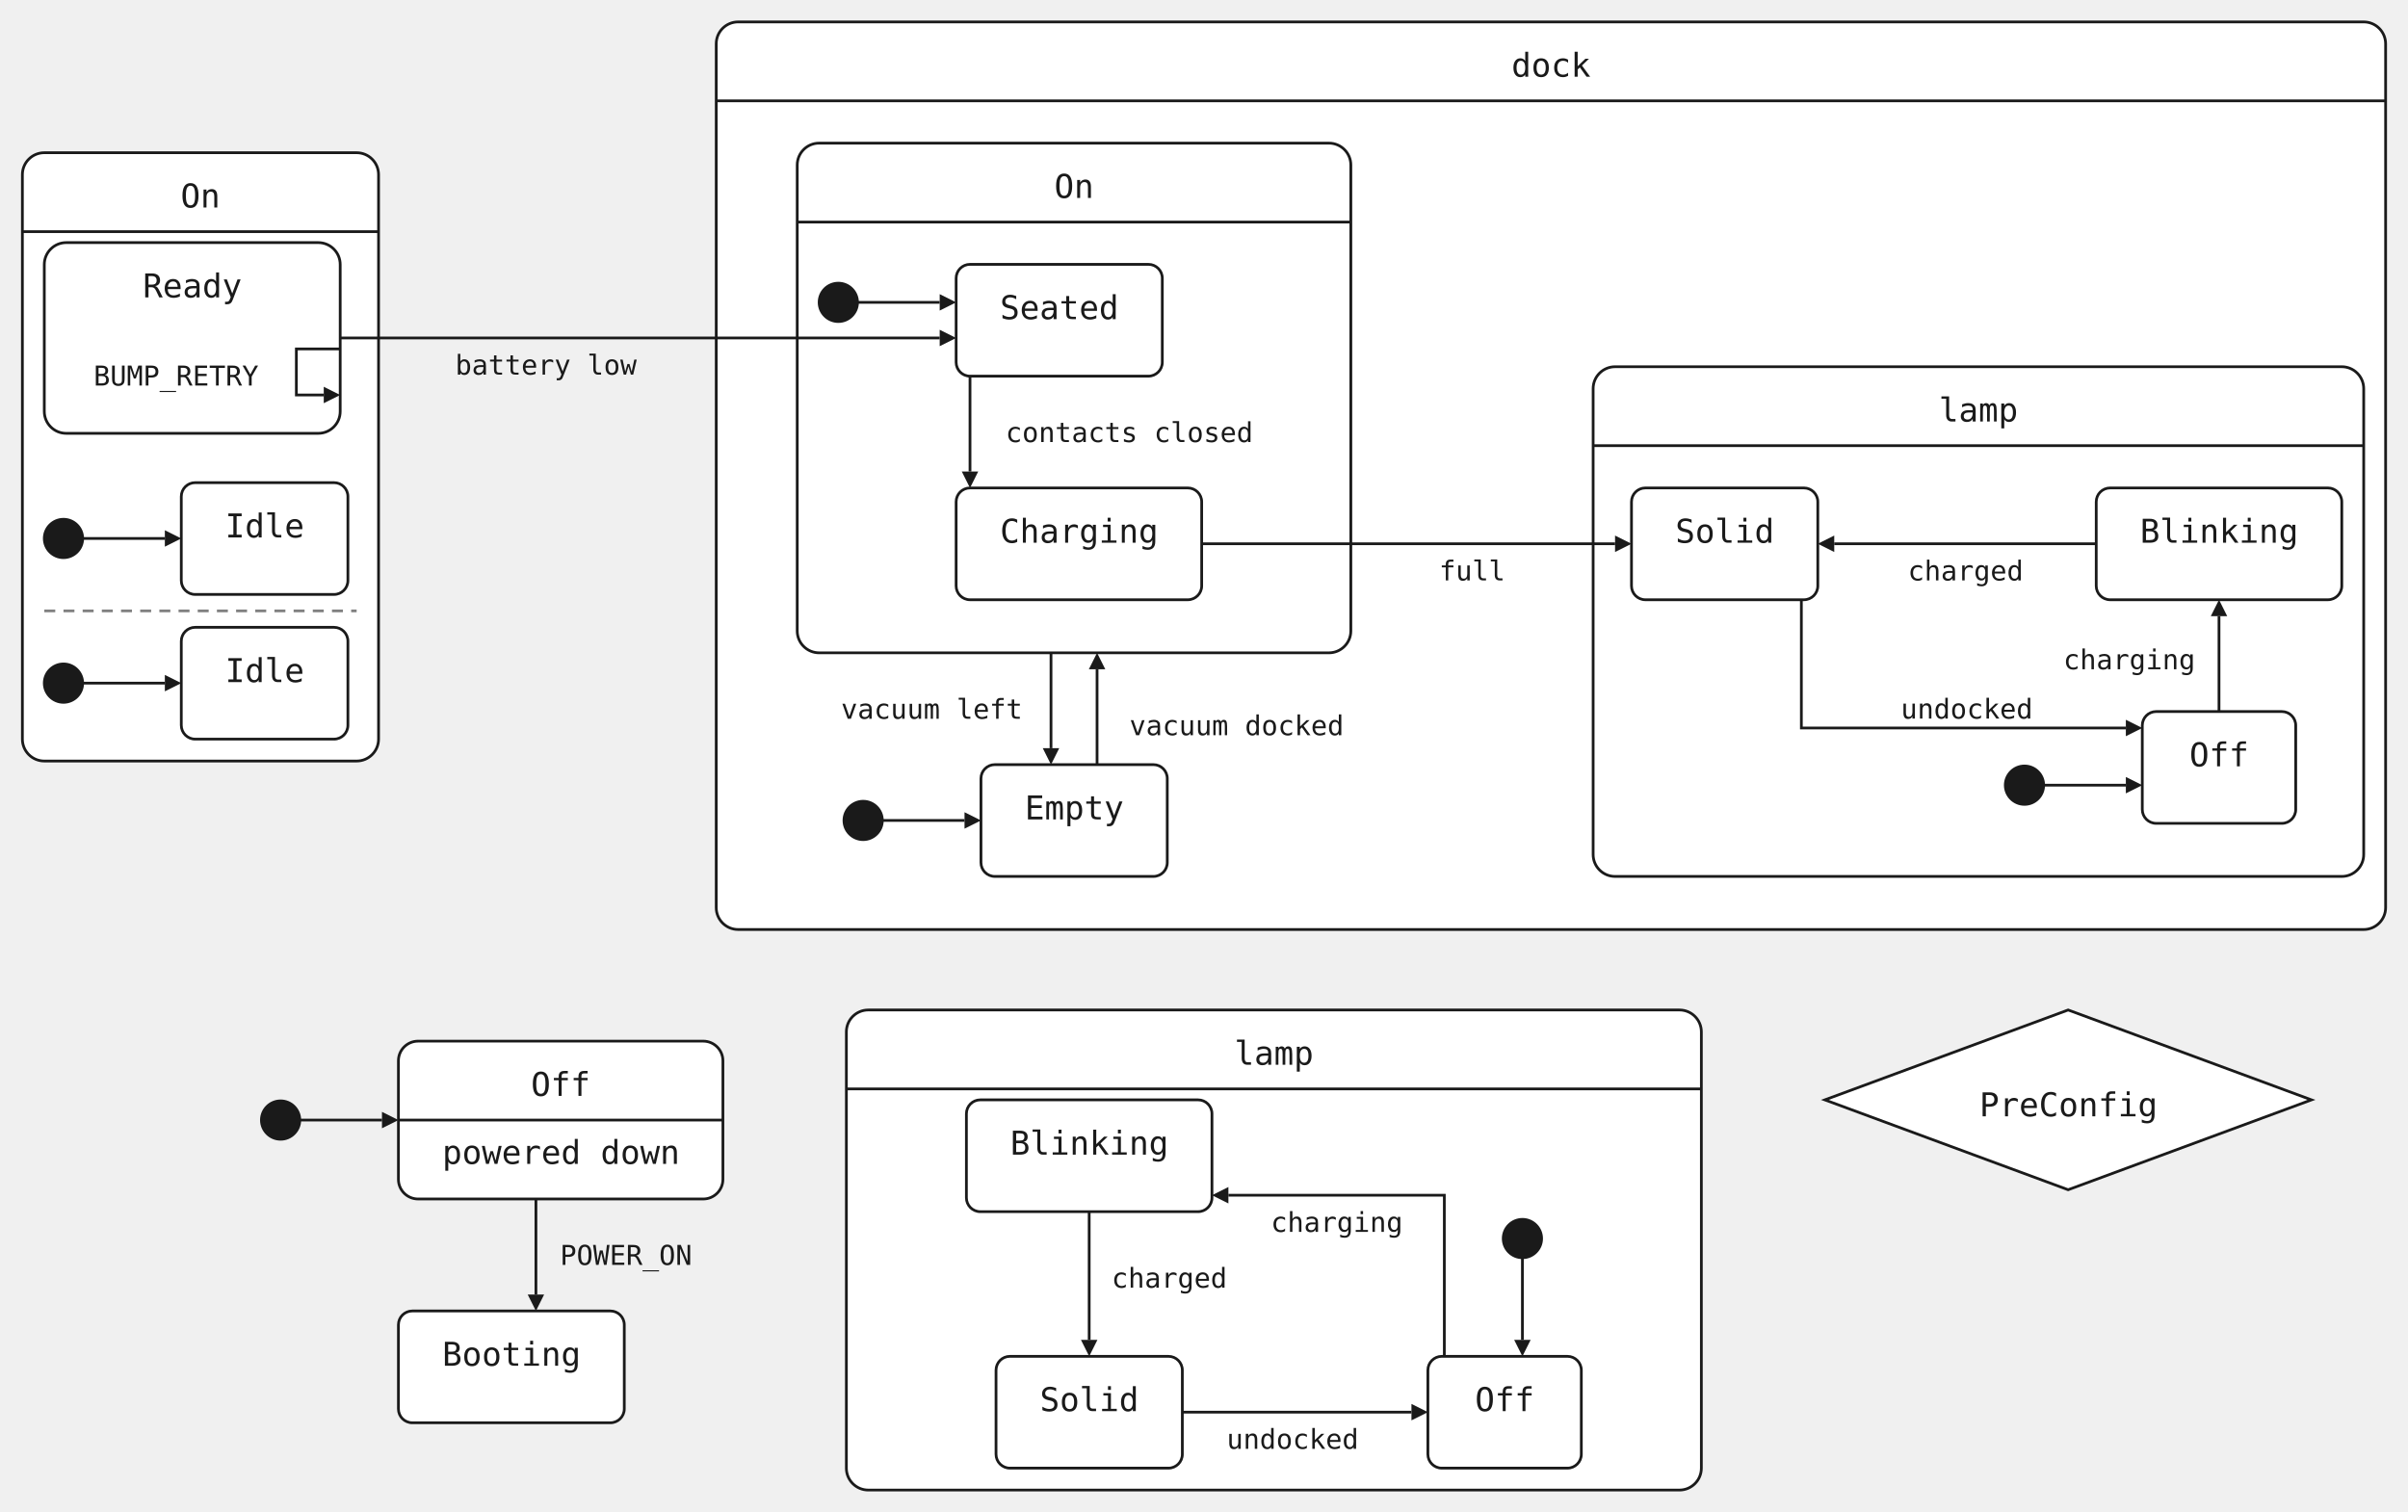
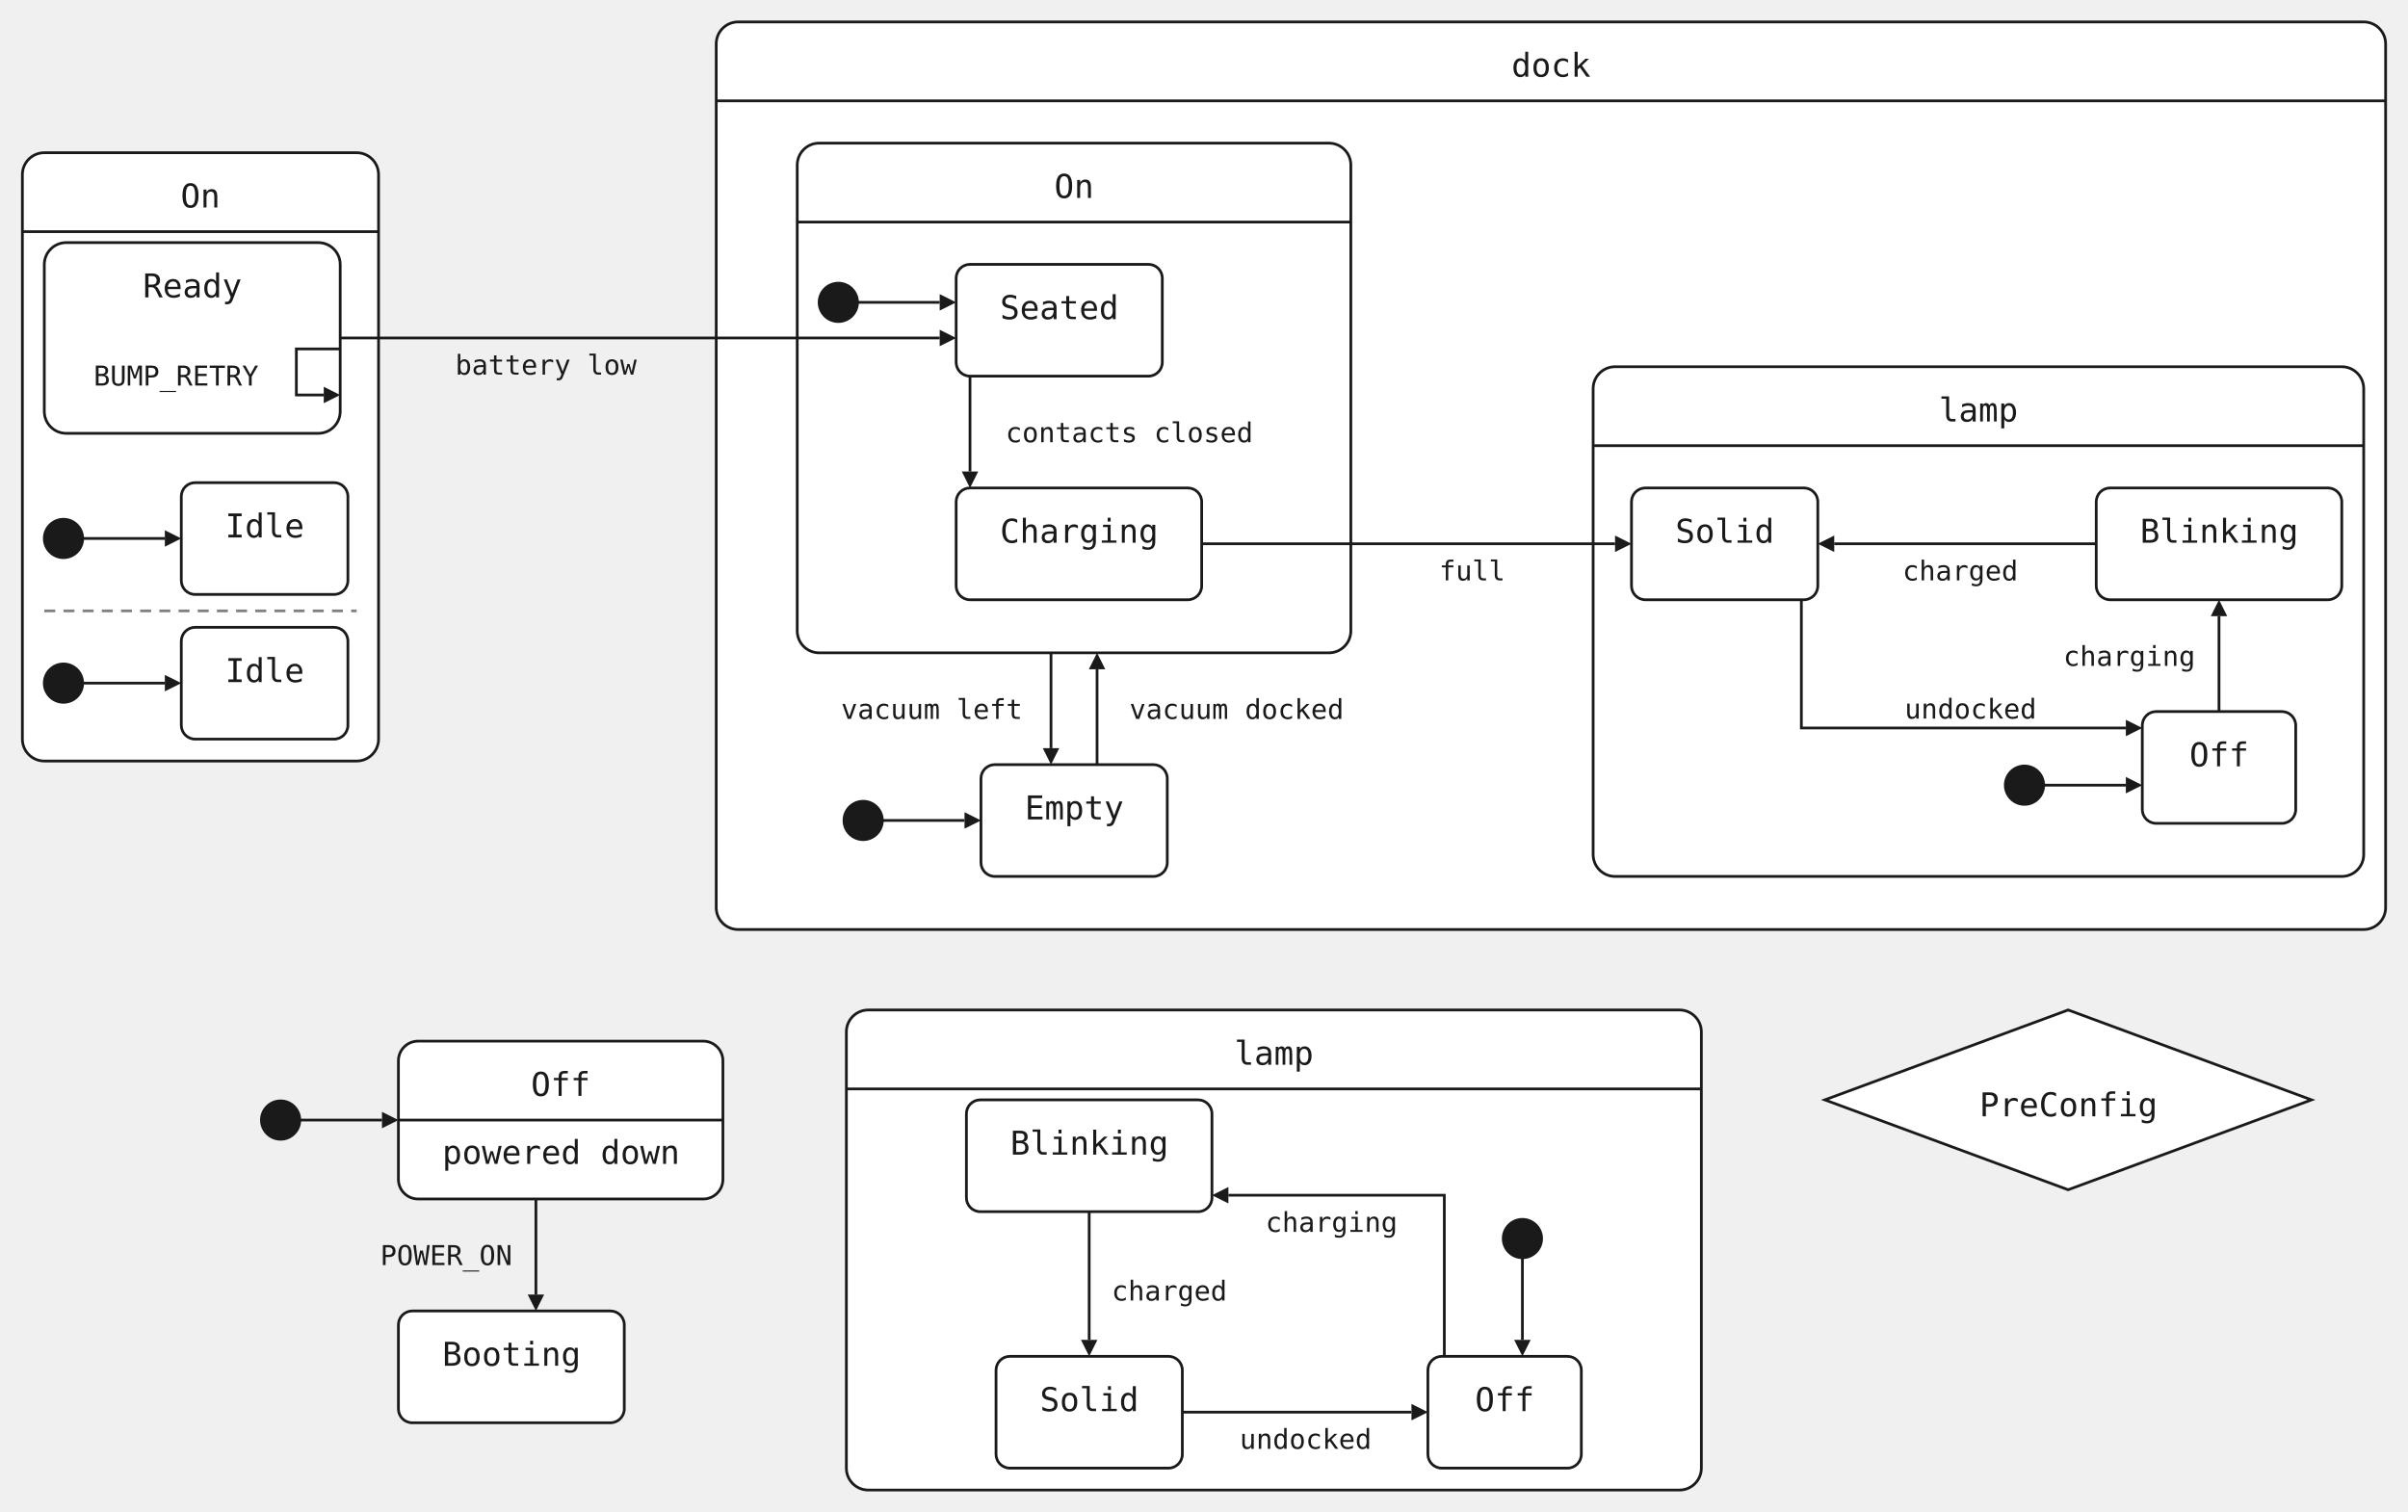
<svg xmlns="http://www.w3.org/2000/svg" width="879" height="552" viewBox="-128 55 14057 8831">
  <style>text { font-family: "JetBrains Mono", monospace; font-kerning: none; }</style>
  <rect x="4052" y="183" width="9749" height="5301" rx="128" fill="#ffffff" stroke="#1a1a1a" stroke-width="16" class="scav-state scav-id-0" />
  <rect x="4812" y="5954" width="4993" height="2804" rx="128" fill="#ffffff" stroke="#1a1a1a" stroke-width="16" class="scav-state scav-id-1" />
  <rect x="2196" y="6136" width="1895" height="922" rx="115" fill="#ffffff" stroke="#1a1a1a" stroke-width="16" class="scav-state scav-id-2" />
  <rect x="2196" y="7712" width="1319" height="653" rx="81" fill="#ffffff" stroke="#1a1a1a" stroke-width="16" class="scav-state scav-id-3" />
  <rect x="0" y="947" width="2080" height="3553" rx="128" fill="#ffffff" stroke="#1a1a1a" stroke-width="16" class="scav-state scav-id-5" />
  <rect x="928" y="2874" width="973" height="653" rx="81" fill="#ffffff" stroke="#1a1a1a" stroke-width="16" class="scav-state scav-id-6" />
  <rect x="128" y="1472" width="1728" height="1114" rx="128" fill="#ffffff" stroke="#1a1a1a" stroke-width="16" class="scav-state scav-id-7" />
  <rect x="928" y="3719" width="973" height="653" rx="81" fill="#ffffff" stroke="#1a1a1a" stroke-width="16" class="scav-state scav-id-8" />
  <rect x="9173" y="2197" width="4500" height="2977" rx="128" fill="#ffffff" stroke="#1a1a1a" stroke-width="16" class="scav-state scav-id-9" />
  <rect x="5598" y="4521" width="1088" height="653" rx="81" fill="#ffffff" stroke="#1a1a1a" stroke-width="16" class="scav-state scav-id-10" />
  <rect x="4525" y="891" width="3233" height="2977" rx="128" fill="#ffffff" stroke="#1a1a1a" stroke-width="16" class="scav-state scav-id-11" />
  <rect x="5453" y="1599" width="1204" height="653" rx="81" fill="#ffffff" stroke="#1a1a1a" stroke-width="16" class="scav-state scav-id-12" />
  <rect x="5453" y="2905" width="1434" height="653" rx="81" fill="#ffffff" stroke="#1a1a1a" stroke-width="16" class="scav-state scav-id-13" />
  <rect x="8208" y="7977" width="896" height="653" rx="81" fill="#ffffff" stroke="#1a1a1a" stroke-width="16" class="scav-state scav-id-14" />
  <rect x="5513" y="6479" width="1434" height="653" rx="81" fill="#ffffff" stroke="#1a1a1a" stroke-width="16" class="scav-state scav-id-15" />
  <rect x="5686" y="7977" width="1088" height="653" rx="81" fill="#ffffff" stroke="#1a1a1a" stroke-width="16" class="scav-state scav-id-16" />
  <rect x="12380" y="4211" width="896" height="653" rx="81" fill="#ffffff" stroke="#1a1a1a" stroke-width="16" class="scav-state scav-id-17" />
  <rect x="12111" y="2905" width="1434" height="653" rx="81" fill="#ffffff" stroke="#1a1a1a" stroke-width="16" class="scav-state scav-id-18" />
  <rect x="9397" y="2905" width="1088" height="653" rx="81" fill="#ffffff" stroke="#1a1a1a" stroke-width="16" class="scav-state scav-id-19" />
  <line x1="4052" y1="644" x2="13801" y2="644" fill="none" stroke="#1a1a1a" stroke-width="16" class="scav-state scav-id-0" />
  <line x1="4812" y1="6415" x2="9805" y2="6415" fill="none" stroke="#1a1a1a" stroke-width="16" class="scav-state scav-id-1" />
  <line x1="2196" y1="6597" x2="4091" y2="6597" fill="none" stroke="#1a1a1a" stroke-width="16" class="scav-state scav-id-2" />
  <line x1="0" y1="1408" x2="2080" y2="1408" fill="none" stroke="#1a1a1a" stroke-width="16" class="scav-state scav-id-5" />
  <line x1="9173" y1="2658" x2="13673" y2="2658" fill="none" stroke="#1a1a1a" stroke-width="16" class="scav-state scav-id-9" />
  <line x1="4525" y1="1352" x2="7758" y2="1352" fill="none" stroke="#1a1a1a" stroke-width="16" class="scav-state scav-id-11" />
  <line x1="128" y1="3623" x2="1952" y2="3623" fill="none" stroke="#808080" stroke-width="16" stroke-dasharray="64,48" class="scav-sub scav-id-2" />
  <polyline points="1620,6597 2100,6597" fill="none" stroke="#1a1a1a" stroke-width="16" class="scav-trans scav-id-0" />
  <polyline points="2999,7058 2999,7616" fill="none" stroke="#1a1a1a" stroke-width="16" class="scav-trans scav-id-1" />
  <polyline points="352,3200 832,3200" fill="none" stroke="#1a1a1a" stroke-width="16" class="scav-trans scav-id-2" />
  <polyline points="1856,2093 1600,2093 1600,2362 1760,2362" fill="none" stroke="#1a1a1a" stroke-width="16" class="scav-trans scav-id-3" />
  <polyline points="1856,2029 2080,2029 4052,2029 4525,2029 5357,2029" fill="none" stroke="#1a1a1a" stroke-width="16" class="scav-trans scav-id-4" />
  <polyline points="352,4045 832,4045" fill="none" stroke="#1a1a1a" stroke-width="16" class="scav-trans scav-id-5" />
  <polyline points="4877,1821 5357,1821" fill="none" stroke="#1a1a1a" stroke-width="16" class="scav-trans scav-id-6" />
  <polyline points="5534,2252 5534,2809" fill="none" stroke="#1a1a1a" stroke-width="16" class="scav-trans scav-id-7" />
  <polyline points="6887,3231 7758,3231 9173,3231 9301,3231" fill="none" stroke="#1a1a1a" stroke-width="16" class="scav-trans scav-id-8" />
  <polyline points="5022,4847 5502,4847" fill="none" stroke="#1a1a1a" stroke-width="16" class="scav-trans scav-id-9" />
  <polyline points="6276,4521 6276,3964" fill="none" stroke="#1a1a1a" stroke-width="16" class="scav-trans scav-id-10" />
  <polyline points="6007,3868 6007,4425" fill="none" stroke="#1a1a1a" stroke-width="16" class="scav-trans scav-id-11" />
  <polyline points="8760,7401 8760,7881" fill="none" stroke="#1a1a1a" stroke-width="16" class="scav-trans scav-id-12" />
  <polyline points="8304,7977 8304,7036 7043,7036" fill="none" stroke="#1a1a1a" stroke-width="16" class="scav-trans scav-id-13" />
  <polyline points="6230,7132 6230,7881" fill="none" stroke="#1a1a1a" stroke-width="16" class="scav-trans scav-id-14" />
  <polyline points="6774,8303 8112,8303" fill="none" stroke="#1a1a1a" stroke-width="16" class="scav-trans scav-id-15" />
  <polyline points="11804,4641 12284,4641" fill="none" stroke="#1a1a1a" stroke-width="16" class="scav-trans scav-id-16" />
  <polyline points="12828,4211 12828,3654" fill="none" stroke="#1a1a1a" stroke-width="16" class="scav-trans scav-id-17" />
  <polyline points="12111,3231 10581,3231" fill="none" stroke="#1a1a1a" stroke-width="16" class="scav-trans scav-id-18" />
  <polyline points="10389,3558 10389,4307 12284,4307" fill="none" stroke="#1a1a1a" stroke-width="16" class="scav-trans scav-id-19" />
  <polygon points="2196,6597 2100,6645 2100,6549" fill="#1a1a1a" stroke="none" class="scav-trans scav-id-0" />
  <polygon points="2999,7712 2951,7616 3047,7616" fill="#1a1a1a" stroke="none" class="scav-trans scav-id-1" />
  <polygon points="928,3200 832,3248 832,3152" fill="#1a1a1a" stroke="none" class="scav-trans scav-id-2" />
  <polygon points="1856,2362 1760,2410 1760,2314" fill="#1a1a1a" stroke="none" class="scav-trans scav-id-3" />
  <polygon points="5453,2029 5357,2077 5357,1981" fill="#1a1a1a" stroke="none" class="scav-trans scav-id-4" />
  <polygon points="928,4045 832,4093 832,3997" fill="#1a1a1a" stroke="none" class="scav-trans scav-id-5" />
  <polygon points="5453,1821 5357,1869 5357,1773" fill="#1a1a1a" stroke="none" class="scav-trans scav-id-6" />
  <polygon points="5534,2905 5486,2809 5582,2809" fill="#1a1a1a" stroke="none" class="scav-trans scav-id-7" />
  <polygon points="9397,3231 9301,3279 9301,3183" fill="#1a1a1a" stroke="none" class="scav-trans scav-id-8" />
  <polygon points="5598,4847 5502,4895 5502,4799" fill="#1a1a1a" stroke="none" class="scav-trans scav-id-9" />
  <polygon points="6276,3868 6324,3964 6228,3964" fill="#1a1a1a" stroke="none" class="scav-trans scav-id-10" />
  <polygon points="6007,4521 5959,4425 6055,4425" fill="#1a1a1a" stroke="none" class="scav-trans scav-id-11" />
  <polygon points="8760,7977 8712,7881 8808,7881" fill="#1a1a1a" stroke="none" class="scav-trans scav-id-12" />
  <polygon points="6947,7036 7043,6988 7043,7084" fill="#1a1a1a" stroke="none" class="scav-trans scav-id-13" />
  <polygon points="6230,7977 6182,7881 6278,7881" fill="#1a1a1a" stroke="none" class="scav-trans scav-id-14" />
  <polygon points="8208,8303 8112,8351 8112,8255" fill="#1a1a1a" stroke="none" class="scav-trans scav-id-15" />
  <polygon points="12380,4641 12284,4689 12284,4593" fill="#1a1a1a" stroke="none" class="scav-trans scav-id-16" />
  <polygon points="12828,3558 12876,3654 12780,3654" fill="#1a1a1a" stroke="none" class="scav-trans scav-id-17" />
  <polygon points="10485,3231 10581,3183 10581,3279" fill="#1a1a1a" stroke="none" class="scav-trans scav-id-18" />
  <polygon points="12380,4307 12284,4355 12284,4259" fill="#1a1a1a" stroke="none" class="scav-trans scav-id-19" />
  <polygon points="11947,5954 13368,6479 11947,7004 10526,6479" fill="#ffffff" stroke="#1a1a1a" stroke-width="16" class="scav-state scav-id-4" />
-   <text x="3140" y="7443" font-size="160" textLength="768" lengthAdjust="spacing" fill="#1a1a1a" class="scav-trans scav-id-1">POWER_ON</text>
+   <text x="2090" y="7444" font-size="160" textLength="768" lengthAdjust="spacing" fill="#1a1a1a" class="scav-trans scav-id-1">POWER_ON</text>
  <text x="416" y="2307" font-size="160" textLength="960" lengthAdjust="spacing" fill="#1a1a1a" class="scav-trans scav-id-3">BUMP_RETRY</text>
  <text x="2528" y="2243" font-size="160" textLength="1056" lengthAdjust="spacing" fill="#1a1a1a" class="scav-trans scav-id-4">battery low</text>
-   <text x="5742" y="2637" font-size="160" textLength="1440" lengthAdjust="spacing" fill="#1a1a1a" class="scav-trans scav-id-7">contacts closed</text>
+   <text x="5742" y="2638" font-size="160" textLength="1440" lengthAdjust="spacing" fill="#1a1a1a" class="scav-trans scav-id-7">contacts closed</text>
  <text x="8274" y="3445" font-size="160" textLength="384" lengthAdjust="spacing" fill="#1a1a1a" class="scav-trans scav-id-8">full</text>
-   <text x="6465" y="4349" font-size="160" textLength="1248" lengthAdjust="spacing" fill="#1a1a1a" class="scav-trans scav-id-10">vacuum docked</text>
-   <text x="4781" y="4253" font-size="160" textLength="1056" lengthAdjust="spacing" fill="#1a1a1a" class="scav-trans scav-id-11">vacuum left</text>
-   <text x="7291" y="7250" font-size="160" textLength="768" lengthAdjust="spacing" fill="#1a1a1a" class="scav-trans scav-id-13">charging</text>
-   <text x="6361" y="7576" font-size="160" textLength="672" lengthAdjust="spacing" fill="#1a1a1a" class="scav-trans scav-id-14">charged</text>
-   <text x="7033" y="8517" font-size="160" textLength="768" lengthAdjust="spacing" fill="#1a1a1a" class="scav-trans scav-id-15">undocked</text>
-   <text x="11919" y="3964" font-size="160" textLength="768" lengthAdjust="spacing" fill="#1a1a1a" class="scav-trans scav-id-17">charging</text>
-   <text x="11011" y="3445" font-size="160" textLength="672" lengthAdjust="spacing" fill="#1a1a1a" class="scav-trans scav-id-18">charged</text>
-   <text x="10970" y="4252" font-size="160" textLength="768" lengthAdjust="spacing" fill="#1a1a1a" class="scav-trans scav-id-19">undocked</text>
+   <text x="6465" y="4254" font-size="160" textLength="1248" lengthAdjust="spacing" fill="#1a1a1a" class="scav-trans scav-id-10">vacuum docked</text>
+   <text x="4781" y="4254" font-size="160" textLength="1056" lengthAdjust="spacing" fill="#1a1a1a" class="scav-trans scav-id-11">vacuum left</text>
+   <text x="7260" y="7250" font-size="160" textLength="768" lengthAdjust="spacing" fill="#1a1a1a" class="scav-trans scav-id-13">charging</text>
+   <text x="6361" y="7651" font-size="160" textLength="672" lengthAdjust="spacing" fill="#1a1a1a" class="scav-trans scav-id-14">charged</text>
+   <text x="7109" y="8517" font-size="160" textLength="768" lengthAdjust="spacing" fill="#1a1a1a" class="scav-trans scav-id-15">undocked</text>
+   <text x="11919" y="3944" font-size="160" textLength="768" lengthAdjust="spacing" fill="#1a1a1a" class="scav-trans scav-id-17">charging</text>
+   <text x="10980" y="3445" font-size="160" textLength="672" lengthAdjust="spacing" fill="#1a1a1a" class="scav-trans scav-id-18">charged</text>
+   <text x="10992" y="4252" font-size="160" textLength="768" lengthAdjust="spacing" fill="#1a1a1a" class="scav-trans scav-id-19">undocked</text>
  <text x="8696" y="503" font-size="192" textLength="461" lengthAdjust="spacing" fill="#1a1a1a" class="scav-state scav-id-0">dock</text>
  <text x="7078" y="6274" font-size="192" textLength="461" lengthAdjust="spacing" fill="#1a1a1a" class="scav-state scav-id-1">lamp</text>
  <text x="2452" y="6853" font-size="192" textLength="1383" lengthAdjust="spacing" fill="#1a1a1a" class="scav-state scav-id-2">powered down</text>
  <text x="2970" y="6456" font-size="192" textLength="346" lengthAdjust="spacing" fill="#1a1a1a" class="scav-state scav-id-2">Off</text>
  <text x="2452" y="8032" font-size="192" textLength="807" lengthAdjust="spacing" fill="#1a1a1a" class="scav-state scav-id-3">Booting</text>
  <text x="11429" y="6575" font-size="192" textLength="1037" lengthAdjust="spacing" fill="#1a1a1a" class="scav-state scav-id-4">PreConfig</text>
  <text x="924" y="1267" font-size="192" textLength="231" lengthAdjust="spacing" fill="#1a1a1a" class="scav-state scav-id-5">On</text>
  <text x="1184" y="3194" font-size="192" textLength="461" lengthAdjust="spacing" fill="#1a1a1a" class="scav-state scav-id-6">Idle</text>
  <text x="704" y="1792" font-size="192" textLength="576" lengthAdjust="spacing" fill="#1a1a1a" class="scav-state scav-id-7">Ready</text>
  <text x="1184" y="4039" font-size="192" textLength="461" lengthAdjust="spacing" fill="#1a1a1a" class="scav-state scav-id-8">Idle</text>
  <text x="11192" y="2517" font-size="192" textLength="461" lengthAdjust="spacing" fill="#1a1a1a" class="scav-state scav-id-9">lamp</text>
  <text x="5854" y="4841" font-size="192" textLength="576" lengthAdjust="spacing" fill="#1a1a1a" class="scav-state scav-id-10">Empty</text>
  <text x="6026" y="1211" font-size="192" textLength="231" lengthAdjust="spacing" fill="#1a1a1a" class="scav-state scav-id-11">On</text>
  <text x="5709" y="1919" font-size="192" textLength="692" lengthAdjust="spacing" fill="#1a1a1a" class="scav-state scav-id-12">Seated</text>
  <text x="5709" y="3225" font-size="192" textLength="922" lengthAdjust="spacing" fill="#1a1a1a" class="scav-state scav-id-13">Charging</text>
  <text x="8483" y="8297" font-size="192" textLength="346" lengthAdjust="spacing" fill="#1a1a1a" class="scav-state scav-id-14">Off</text>
  <text x="5769" y="6799" font-size="192" textLength="922" lengthAdjust="spacing" fill="#1a1a1a" class="scav-state scav-id-15">Blinking</text>
  <text x="5942" y="8297" font-size="192" textLength="576" lengthAdjust="spacing" fill="#1a1a1a" class="scav-state scav-id-16">Solid</text>
  <text x="12655" y="4531" font-size="192" textLength="346" lengthAdjust="spacing" fill="#1a1a1a" class="scav-state scav-id-17">Off</text>
  <text x="12367" y="3225" font-size="192" textLength="922" lengthAdjust="spacing" fill="#1a1a1a" class="scav-state scav-id-18">Blinking</text>
  <text x="9653" y="3225" font-size="192" textLength="576" lengthAdjust="spacing" fill="#1a1a1a" class="scav-state scav-id-19">Solid</text>
  <circle cx="1508" cy="6597" r="112" fill="#1a1a1a" stroke="#1a1a1a" stroke-width="16" class="scav-state scav-id-20" />
  <circle cx="240" cy="3200" r="112" fill="#1a1a1a" stroke="#1a1a1a" stroke-width="16" class="scav-state scav-id-21" />
  <circle cx="240" cy="4045" r="112" fill="#1a1a1a" stroke="#1a1a1a" stroke-width="16" class="scav-state scav-id-22" />
  <circle cx="4765" cy="1821" r="112" fill="#1a1a1a" stroke="#1a1a1a" stroke-width="16" class="scav-state scav-id-23" />
  <circle cx="4910" cy="4847" r="112" fill="#1a1a1a" stroke="#1a1a1a" stroke-width="16" class="scav-state scav-id-24" />
  <circle cx="8760" cy="7289" r="112" fill="#1a1a1a" stroke="#1a1a1a" stroke-width="16" class="scav-state scav-id-25" />
  <circle cx="11692" cy="4641" r="112" fill="#1a1a1a" stroke="#1a1a1a" stroke-width="16" class="scav-state scav-id-26" />
</svg>
